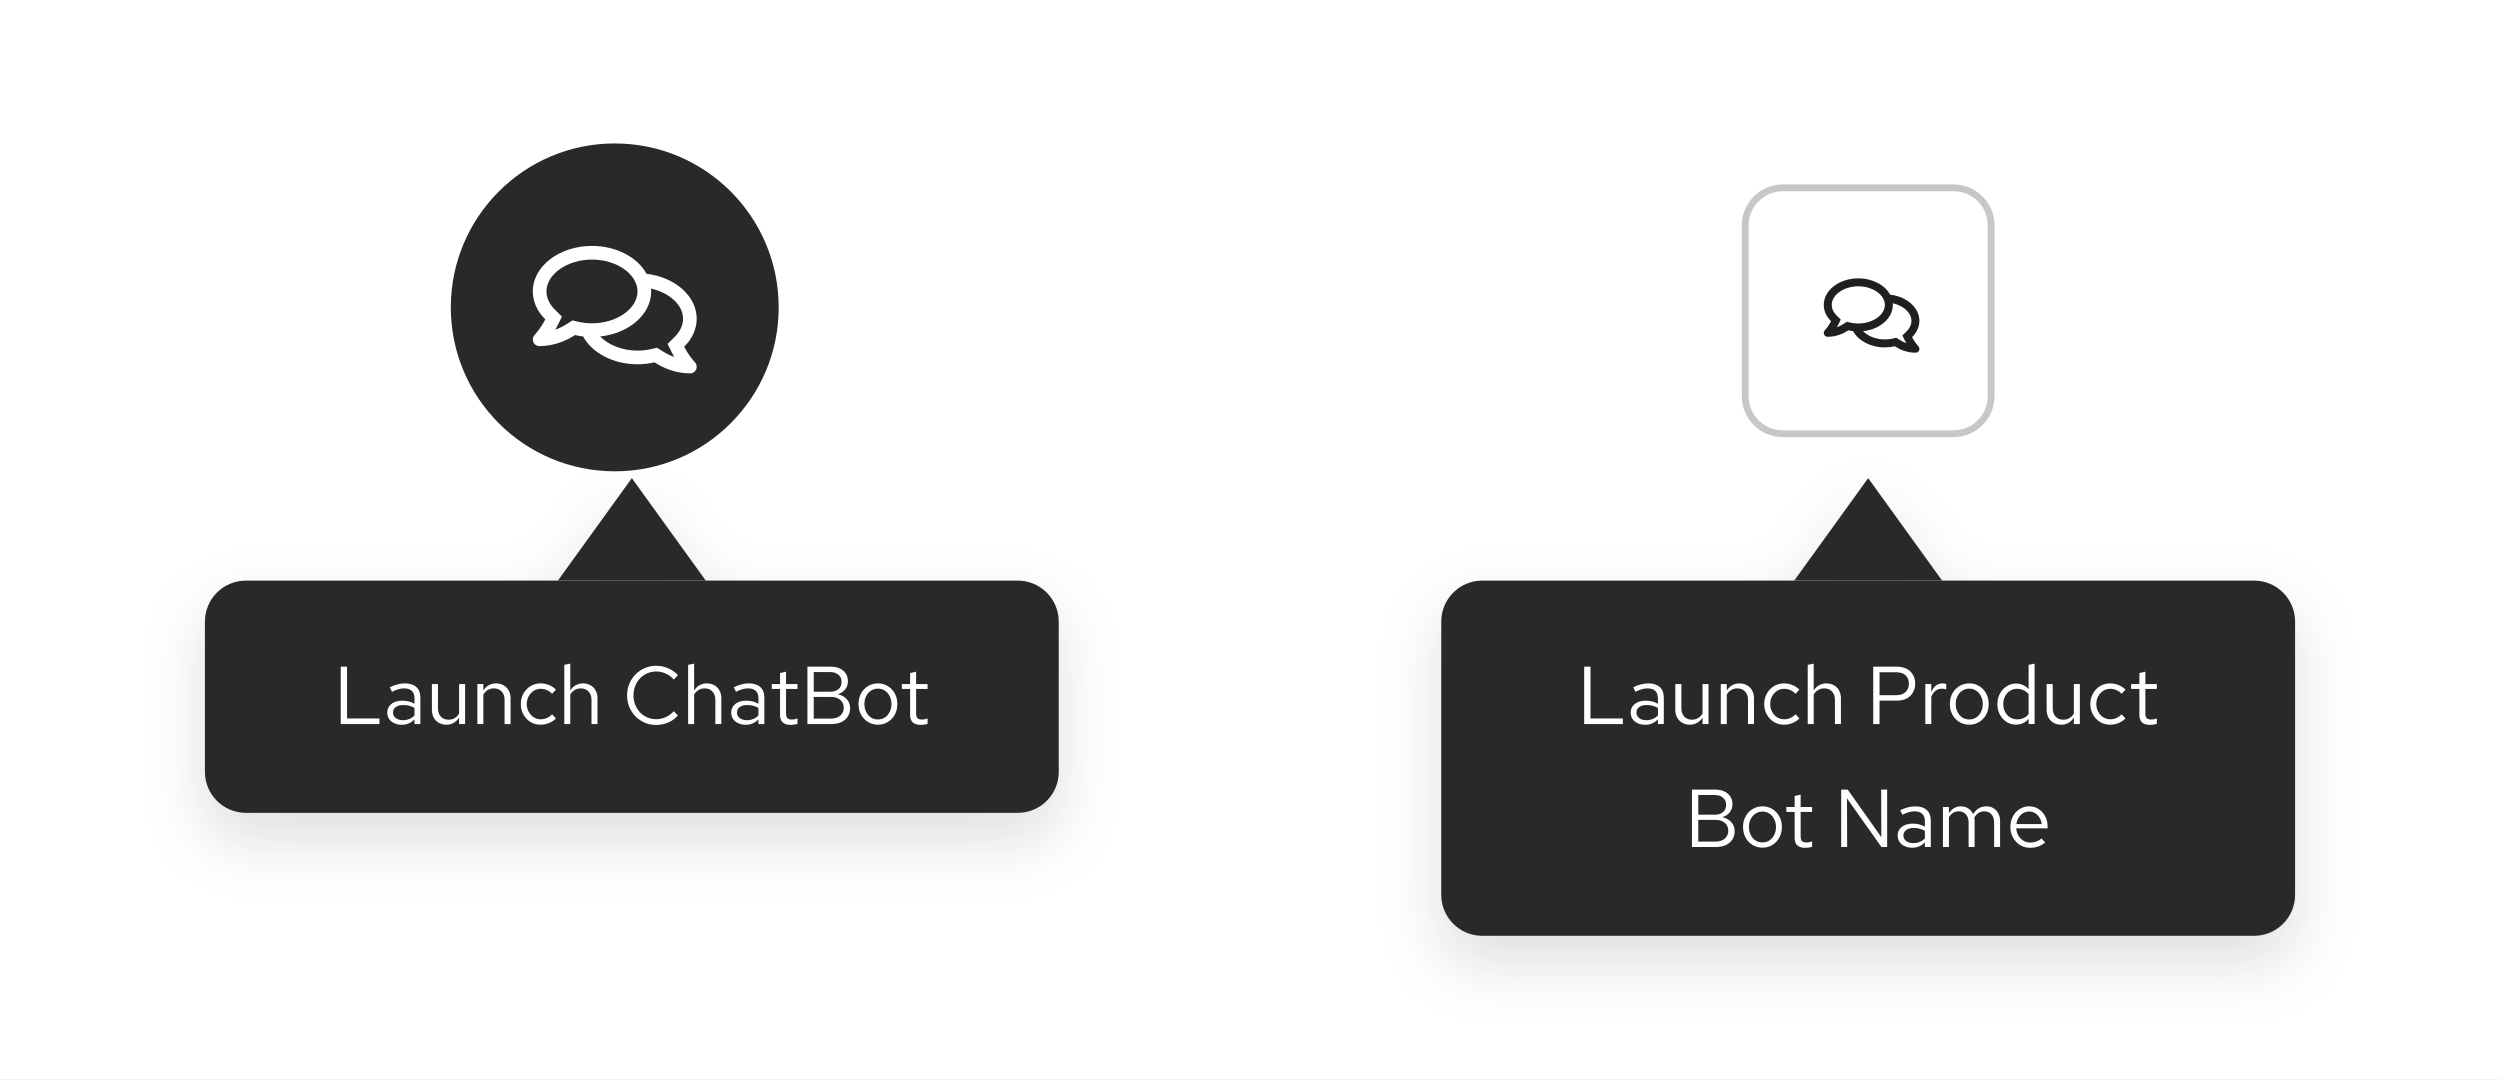
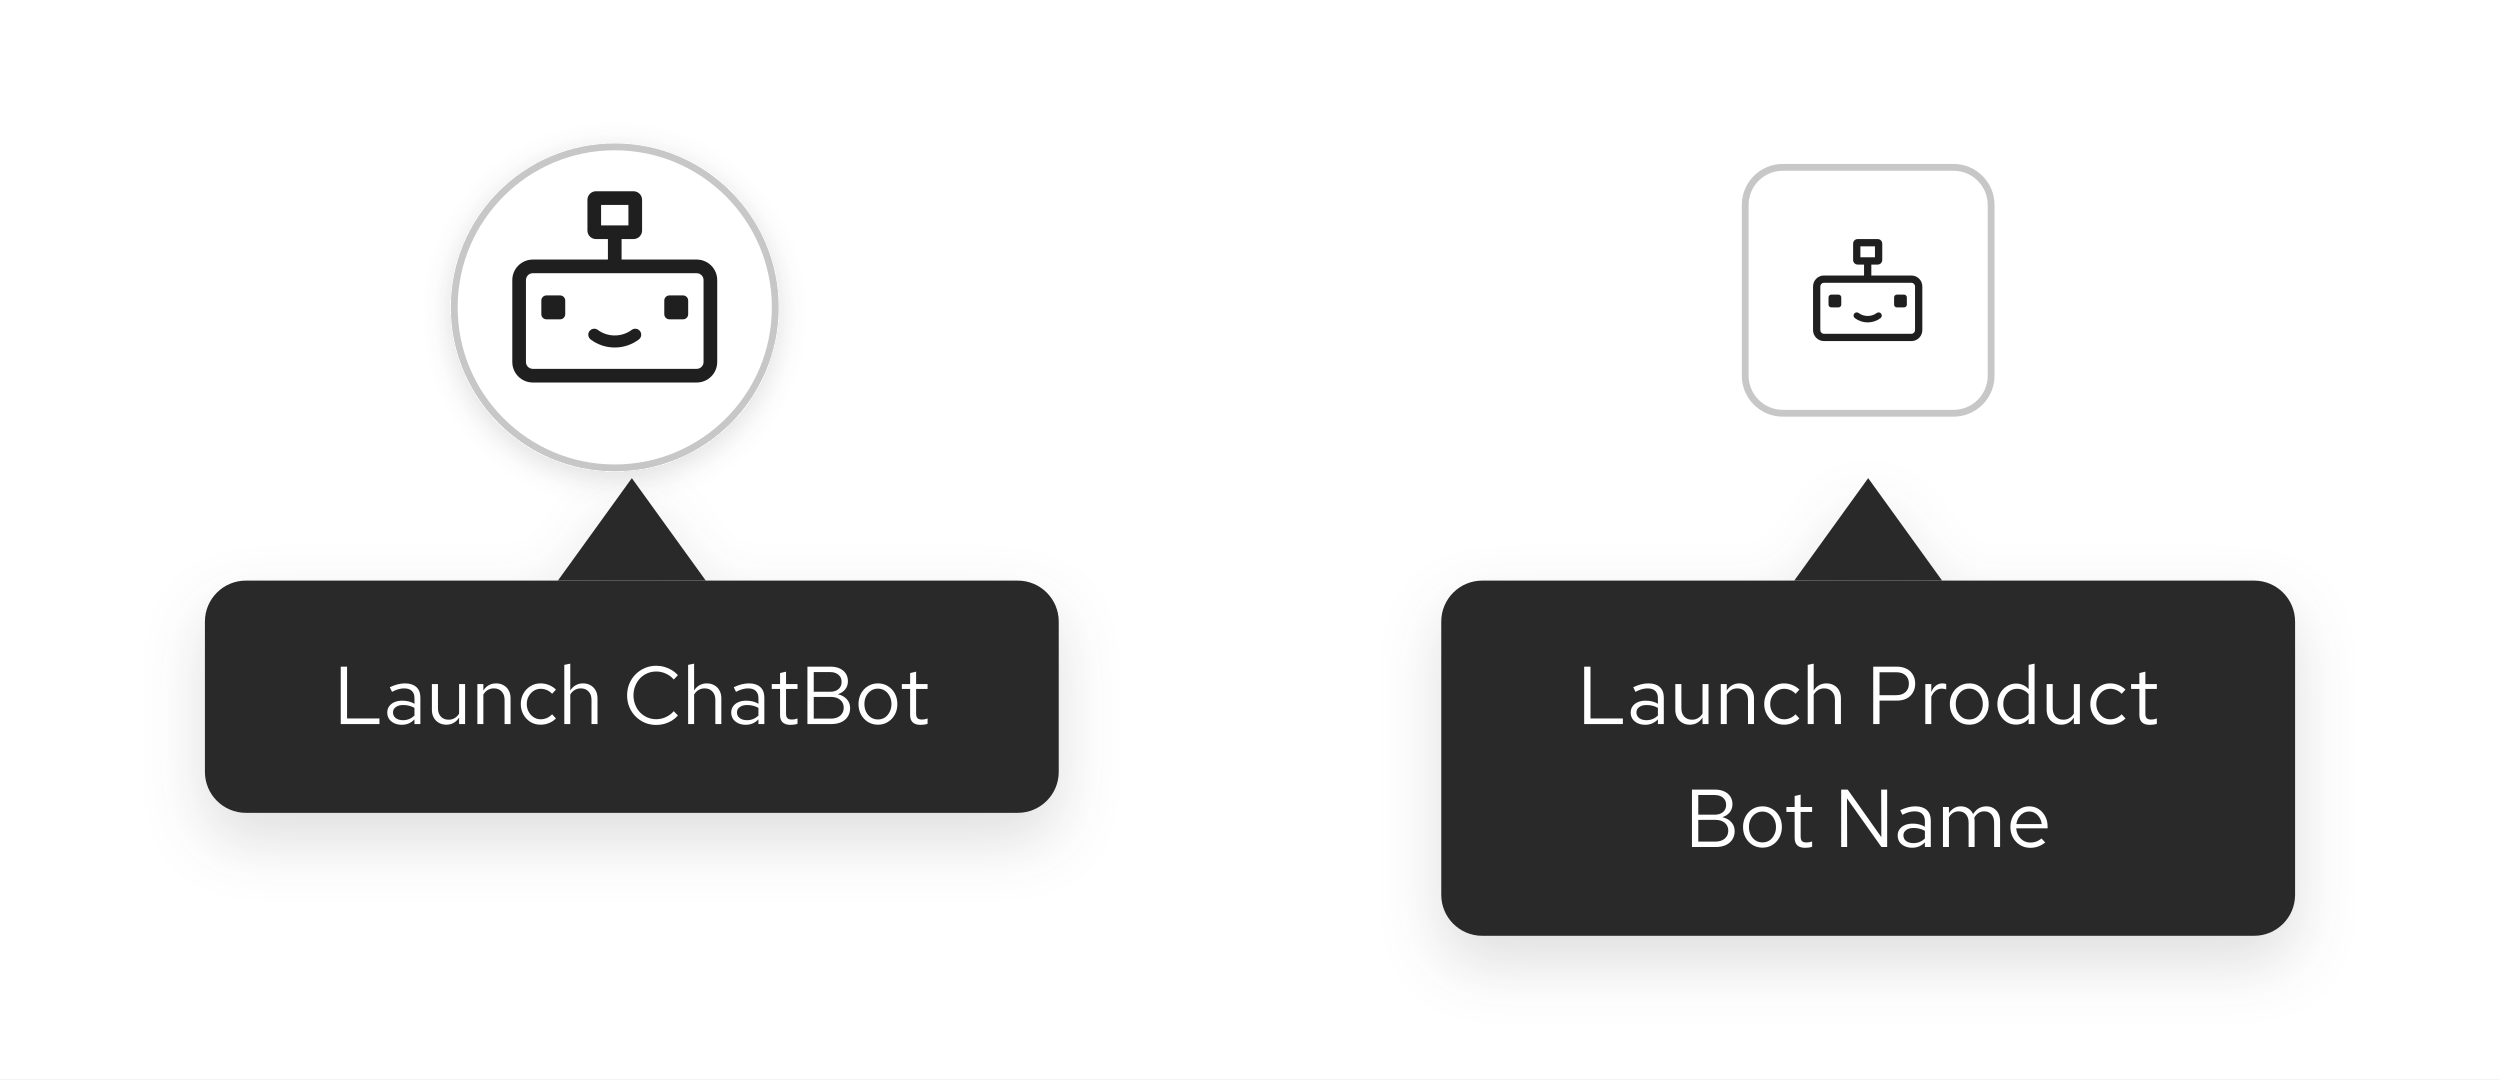
<svg xmlns="http://www.w3.org/2000/svg" width="366" height="158" viewBox="0 0 366 158" fill="none">
  <rect width="366" height="158" fill="white" />
-   <path d="M66 45C66 31.745 76.745 21 90 21V21C103.255 21 114 31.745 114 45V45C114 58.255 103.255 69 90 69V69C76.745 69 66 58.255 66 45V45Z" fill="#292929" />
-   <path fill-rule="evenodd" clip-rule="evenodd" d="M101.039 54.664C101.422 54.664 101.768 54.435 101.922 54.081C102.072 53.727 102.002 53.319 101.739 53.04C101.722 53.027 100.802 52.036 100.164 50.757C101.31 49.627 101.997 48.211 101.997 46.665C101.997 43.333 98.81 40.579 94.657 40.087C93.344 37.687 90.261 36 86.666 36C81.879 36 78 38.983 78 42.666C78 44.207 78.688 45.624 79.833 46.757C79.196 48.036 78.279 49.028 78.263 49.044C78 49.323 77.925 49.732 78.079 50.086C78.229 50.44 78.579 50.669 78.963 50.669C81.192 50.669 82.991 49.828 84.179 49.053C84.562 49.14 84.958 49.207 85.362 49.257C86.67 51.648 89.74 53.331 93.332 53.331C94.198 53.331 95.032 53.231 95.823 53.048C97.01 53.819 98.806 54.664 101.039 54.664ZM81.291 48.265C81.404 48.069 81.516 47.861 81.625 47.649L82.27 46.353L81.237 45.332C80.675 44.774 80 43.862 80 42.666C80 40.137 83.054 38 86.666 38C90.278 38 93.332 40.137 93.332 42.666C93.332 45.195 90.278 47.332 86.666 47.332C85.978 47.332 85.291 47.253 84.624 47.099L83.799 46.911L83.087 47.374C82.5 47.753 81.9 48.053 81.291 48.265ZM98.71 52.261C98.102 52.048 97.502 51.748 96.915 51.369L96.202 50.907L95.373 51.098C94.707 51.252 94.019 51.331 93.332 51.331C91.082 51.331 89.074 50.494 87.862 49.261C92.082 48.811 95.332 46.036 95.332 42.666C95.332 42.524 95.315 42.387 95.302 42.249C97.985 42.853 99.998 44.616 99.998 46.665C99.998 47.861 99.323 48.773 98.76 49.332L97.731 50.348L98.377 51.644C98.485 51.856 98.598 52.065 98.71 52.261Z" fill="white" />
-   <path d="M261 27.5H286C289.038 27.5 291.5 29.962 291.5 33V58C291.5 61.038 289.038 63.5 286 63.5H261C257.962 63.5 255.5 61.038 255.5 58V33C255.5 29.962 257.962 27.5 261 27.5Z" fill="white" />
-   <path d="M261 27.5H286C289.038 27.5 291.5 29.962 291.5 33V58C291.5 61.038 289.038 63.5 286 63.5H261C257.962 63.5 255.5 61.038 255.5 58V33C255.5 29.962 257.962 27.5 261 27.5Z" stroke="#C7C7C7" />
-   <path fill-rule="evenodd" clip-rule="evenodd" d="M280.44 51.638C280.663 51.638 280.865 51.504 280.955 51.297C281.042 51.091 281.001 50.853 280.848 50.69C280.838 50.682 280.301 50.104 279.929 49.358C280.597 48.699 280.998 47.873 280.998 46.971C280.998 45.027 279.139 43.421 276.716 43.134C275.951 41.734 274.152 40.75 272.055 40.75C269.263 40.75 267 42.49 267 44.638C267 45.538 267.401 46.364 268.069 47.025C267.698 47.771 267.163 48.349 267.153 48.359C267 48.522 266.956 48.76 267.046 48.967C267.134 49.173 267.338 49.307 267.562 49.307C268.862 49.307 269.912 48.816 270.604 48.364C270.828 48.415 271.059 48.454 271.294 48.483C272.058 49.878 273.849 50.86 275.944 50.86C276.449 50.86 276.935 50.802 277.397 50.695C278.089 51.144 279.137 51.638 280.44 51.638ZM268.92 47.905C268.986 47.791 269.051 47.669 269.114 47.545L269.491 46.789L268.888 46.194C268.56 45.868 268.167 45.336 268.167 44.638C268.167 43.163 269.948 41.916 272.055 41.916C274.162 41.916 275.944 43.163 275.944 44.638C275.944 46.114 274.162 47.36 272.055 47.36C271.654 47.36 271.253 47.314 270.864 47.224L270.383 47.115L269.967 47.385C269.625 47.606 269.275 47.781 268.92 47.905ZM279.081 50.235C278.726 50.111 278.376 49.936 278.034 49.715L277.618 49.446L277.134 49.557C276.746 49.647 276.345 49.693 275.944 49.693C274.631 49.693 273.46 49.205 272.753 48.486C275.214 48.223 277.11 46.605 277.11 44.638C277.11 44.556 277.1 44.476 277.093 44.395C278.658 44.748 279.832 45.776 279.832 46.971C279.832 47.669 279.438 48.201 279.11 48.527L278.51 49.12L278.887 49.876C278.95 50 279.015 50.121 279.081 50.235Z" fill="#1F1F1F" />
  <g filter="url(#filter0_d_869_67530)">
+     <path d="M90 21.5C102.979 21.5 113.5 32.021 113.5 45C113.5 57.979 102.979 68.5 90 68.5C77.021 68.5 66.5 57.979 66.5 45C66.5 32.021 77.021 21.5 90 21.5Z" fill="white" stroke="#C7C7C7" />
+     <g clip-path="url(#clip0_869_67530)">
+       <path d="M102 38H91V35H92.75C93.439 35 94 34.44 94 33.75V29.25C94 28.561 93.439 28 92.75 28H87.25C86.561 28 86 28.561 86 29.25V33.75C86 34.44 86.561 35 87.25 35H89V38H78C76.346 38 75 39.346 75 41V53C75 54.654 76.346 56 78 56H102C103.654 56 105 54.654 105 53V41C105 39.346 103.654 38 102 38ZM88 30H92V33H88V30ZM103 53C103 53.552 102.552 54 102 54H78C77.449 54 77 53.552 77 53V41C77 40.449 77.449 40 78 40H102C102.552 40 103 40.449 103 41V53ZM82.75 44V46C82.75 46.414 82.414 46.75 82 46.75H80C79.586 46.75 79.25 46.414 79.25 46V44C79.25 43.586 79.586 43.25 80 43.25H82C82.414 43.25 82.75 43.586 82.75 44ZM100.75 44V46C100.75 46.414 100.414 46.75 100 46.75H98C97.586 46.75 97.25 46.414 97.25 46V44C97.25 43.586 97.586 43.25 98 43.25H100C100.414 43.25 100.75 43.586 100.75 44ZM93.699 48.475C93.99 48.861 93.912 49.409 93.525 49.699C92.502 50.469 91.283 50.875 90 50.875C88.717 50.875 87.498 50.469 86.474 49.699C86.087 49.409 86.01 48.861 86.3 48.475C86.59 48.087 87.14 48.009 87.525 48.301C88.961 49.379 91.037 49.379 92.475 48.301C92.861 48.008 93.41 48.088 93.699 48.475Z" fill="#1F1F1F" />
+     </g>
+   </g>
+   <g filter="url(#filter1_d_869_67530)">
    <path d="M92.5 70L103.325 85H81.675L92.5 70Z" fill="#292929" />
    <path d="M30 91C30 87.686 32.686 85 36 85H149C152.314 85 155 87.686 155 91V113C155 116.314 152.314 119 149 119H36C32.686 119 30 116.314 30 113V91Z" fill="#292929" />
    <path d="M49.886 106V97.6H50.81V105.184H55.55V106H49.886ZM58.819 106.108C58.403 106.108 58.035 106.032 57.715 105.88C57.395 105.728 57.143 105.52 56.959 105.256C56.783 104.984 56.695 104.672 56.695 104.32C56.695 103.968 56.787 103.664 56.971 103.408C57.155 103.144 57.411 102.94 57.739 102.796C58.067 102.652 58.451 102.58 58.891 102.58C59.227 102.58 59.543 102.616 59.839 102.688C60.143 102.76 60.423 102.876 60.679 103.036V102.232C60.679 101.752 60.551 101.392 60.295 101.152C60.039 100.904 59.663 100.78 59.167 100.78C58.895 100.78 58.615 100.82 58.327 100.9C58.047 100.98 57.735 101.108 57.391 101.284L57.067 100.612C57.851 100.236 58.587 100.048 59.275 100.048C60.003 100.048 60.563 100.228 60.955 100.588C61.347 100.94 61.543 101.448 61.543 102.112V106H60.679V105.316C60.423 105.58 60.139 105.78 59.827 105.916C59.515 106.044 59.179 106.108 58.819 106.108ZM57.535 104.296C57.535 104.64 57.667 104.916 57.931 105.124C58.203 105.332 58.559 105.436 58.999 105.436C59.327 105.436 59.627 105.38 59.899 105.268C60.179 105.156 60.439 104.988 60.679 104.764V103.636C60.431 103.492 60.175 103.388 59.911 103.324C59.647 103.252 59.351 103.216 59.023 103.216C58.575 103.216 58.215 103.316 57.943 103.516C57.671 103.708 57.535 103.968 57.535 104.296ZM65.353 106.096C64.937 106.096 64.569 106.004 64.249 105.82C63.929 105.636 63.677 105.38 63.493 105.052C63.317 104.724 63.229 104.348 63.229 103.924V100.144H64.117V103.672C64.117 104.192 64.257 104.604 64.537 104.908C64.817 105.212 65.197 105.364 65.677 105.364C66.005 105.364 66.297 105.288 66.553 105.136C66.817 104.984 67.037 104.764 67.213 104.476V100.144H68.089V106H67.213V105.052C66.989 105.396 66.721 105.656 66.409 105.832C66.105 106.008 65.753 106.096 65.353 106.096ZM69.886 106V100.144H70.762V101.092C70.986 100.74 71.254 100.48 71.566 100.312C71.878 100.136 72.23 100.048 72.622 100.048C73.046 100.048 73.414 100.14 73.726 100.324C74.046 100.5 74.294 100.752 74.47 101.08C74.654 101.4 74.746 101.776 74.746 102.208V106H73.87V102.46C73.87 101.94 73.726 101.532 73.438 101.236C73.158 100.932 72.778 100.78 72.298 100.78C71.978 100.78 71.686 100.856 71.422 101.008C71.158 101.16 70.938 101.384 70.762 101.68V106H69.886ZM79.135 106.096C78.591 106.096 78.099 105.964 77.659 105.7C77.227 105.428 76.883 105.064 76.627 104.608C76.371 104.144 76.243 103.632 76.243 103.072C76.243 102.504 76.371 101.992 76.627 101.536C76.883 101.08 77.227 100.72 77.659 100.456C78.099 100.184 78.591 100.048 79.135 100.048C79.567 100.048 79.979 100.128 80.371 100.288C80.763 100.448 81.103 100.672 81.391 100.96L80.827 101.572C80.619 101.34 80.367 101.16 80.071 101.032C79.775 100.904 79.475 100.84 79.171 100.84C78.787 100.84 78.439 100.94 78.127 101.14C77.823 101.34 77.579 101.608 77.395 101.944C77.211 102.28 77.119 102.656 77.119 103.072C77.119 103.488 77.211 103.864 77.395 104.2C77.579 104.536 77.823 104.804 78.127 105.004C78.439 105.204 78.787 105.304 79.171 105.304C79.475 105.304 79.775 105.24 80.071 105.112C80.367 104.976 80.619 104.796 80.827 104.572L81.391 105.184C81.103 105.472 80.763 105.696 80.371 105.856C79.979 106.016 79.567 106.096 79.135 106.096ZM82.613 106V97.336L83.489 97.156V101.092C83.713 100.74 83.981 100.48 84.293 100.312C84.605 100.136 84.957 100.048 85.349 100.048C85.773 100.048 86.141 100.14 86.453 100.324C86.773 100.5 87.021 100.752 87.197 101.08C87.381 101.4 87.473 101.776 87.473 102.208V106H86.597V102.46C86.597 101.94 86.453 101.532 86.165 101.236C85.885 100.932 85.505 100.78 85.025 100.78C84.705 100.78 84.413 100.856 84.149 101.008C83.885 101.16 83.665 101.384 83.489 101.68V106H82.613ZM96.079 106.132C95.479 106.132 94.919 106.024 94.399 105.808C93.887 105.584 93.435 105.276 93.043 104.884C92.651 104.484 92.347 104.024 92.131 103.504C91.915 102.976 91.807 102.408 91.807 101.8C91.807 101.192 91.915 100.628 92.131 100.108C92.347 99.58 92.651 99.12 93.043 98.728C93.435 98.328 93.887 98.02 94.399 97.804C94.919 97.58 95.479 97.468 96.079 97.468C96.495 97.468 96.891 97.524 97.267 97.636C97.651 97.74 98.011 97.896 98.347 98.104C98.683 98.304 98.983 98.552 99.247 98.848L98.635 99.484C98.323 99.108 97.939 98.82 97.483 98.62C97.035 98.412 96.567 98.308 96.079 98.308C95.607 98.308 95.167 98.396 94.759 98.572C94.351 98.748 93.995 98.996 93.691 99.316C93.395 99.636 93.163 100.008 92.995 100.432C92.827 100.848 92.743 101.304 92.743 101.8C92.743 102.288 92.827 102.744 92.995 103.168C93.163 103.592 93.395 103.964 93.691 104.284C93.995 104.604 94.351 104.852 94.759 105.028C95.167 105.204 95.607 105.292 96.079 105.292C96.567 105.292 97.035 105.188 97.483 104.98C97.939 104.772 98.323 104.484 98.635 104.116L99.247 104.752C98.983 105.048 98.683 105.3 98.347 105.508C98.011 105.708 97.651 105.864 97.267 105.976C96.891 106.08 96.495 106.132 96.079 106.132ZM100.742 106V97.336L101.618 97.156V101.092C101.842 100.74 102.11 100.48 102.422 100.312C102.734 100.136 103.086 100.048 103.478 100.048C103.902 100.048 104.27 100.14 104.582 100.324C104.902 100.5 105.15 100.752 105.326 101.08C105.51 101.4 105.602 101.776 105.602 102.208V106H104.726V102.46C104.726 101.94 104.582 101.532 104.294 101.236C104.014 100.932 103.634 100.78 103.154 100.78C102.834 100.78 102.542 100.856 102.278 101.008C102.014 101.16 101.794 101.384 101.618 101.68V106H100.742ZM109.175 106.108C108.759 106.108 108.391 106.032 108.071 105.88C107.751 105.728 107.499 105.52 107.315 105.256C107.139 104.984 107.051 104.672 107.051 104.32C107.051 103.968 107.143 103.664 107.327 103.408C107.511 103.144 107.767 102.94 108.095 102.796C108.423 102.652 108.807 102.58 109.247 102.58C109.583 102.58 109.899 102.616 110.195 102.688C110.499 102.76 110.779 102.876 111.035 103.036V102.232C111.035 101.752 110.907 101.392 110.651 101.152C110.395 100.904 110.019 100.78 109.523 100.78C109.251 100.78 108.971 100.82 108.683 100.9C108.403 100.98 108.091 101.108 107.747 101.284L107.423 100.612C108.207 100.236 108.943 100.048 109.631 100.048C110.359 100.048 110.919 100.228 111.311 100.588C111.703 100.94 111.899 101.448 111.899 102.112V106H111.035V105.316C110.779 105.58 110.495 105.78 110.183 105.916C109.871 106.044 109.535 106.108 109.175 106.108ZM107.891 104.296C107.891 104.64 108.023 104.916 108.287 105.124C108.559 105.332 108.915 105.436 109.355 105.436C109.683 105.436 109.983 105.38 110.255 105.268C110.535 105.156 110.795 104.988 111.035 104.764V103.636C110.787 103.492 110.531 103.388 110.267 103.324C110.003 103.252 109.707 103.216 109.379 103.216C108.931 103.216 108.571 103.316 108.299 103.516C108.027 103.708 107.891 103.968 107.891 104.296ZM115.736 106.12C115.232 106.12 114.848 106 114.584 105.76C114.328 105.512 114.2 105.156 114.2 104.692V100.864H112.988V100.144H114.2V98.536L115.076 98.332V100.144H116.756V100.864H115.076V104.464C115.076 104.776 115.14 105 115.268 105.136C115.404 105.272 115.624 105.34 115.928 105.34C116.08 105.34 116.216 105.328 116.336 105.304C116.456 105.28 116.596 105.24 116.756 105.184V105.964C116.596 106.02 116.428 106.06 116.252 106.084C116.076 106.108 115.904 106.12 115.736 106.12ZM118.207 106V97.6H121.603C122.115 97.6 122.559 97.688 122.935 97.864C123.319 98.04 123.615 98.288 123.823 98.608C124.031 98.928 124.135 99.304 124.135 99.736C124.135 100.2 123.999 100.6 123.727 100.936C123.463 101.264 123.103 101.496 122.647 101.632C123.207 101.76 123.647 102.004 123.967 102.364C124.295 102.716 124.459 103.152 124.459 103.672C124.459 104.136 124.347 104.544 124.123 104.896C123.899 105.248 123.583 105.52 123.175 105.712C122.767 105.904 122.287 106 121.735 106H118.207ZM119.131 101.272H121.531C122.043 101.272 122.451 101.144 122.755 100.888C123.059 100.624 123.211 100.272 123.211 99.832C123.211 99.392 123.059 99.044 122.755 98.788C122.451 98.524 122.043 98.392 121.531 98.392H119.131V101.272ZM119.131 105.208H121.639C122.207 105.208 122.663 105.064 123.007 104.776C123.351 104.48 123.523 104.092 123.523 103.612C123.523 103.132 123.351 102.748 123.007 102.46C122.671 102.172 122.215 102.028 121.639 102.028H119.131V105.208ZM128.541 106.096C127.997 106.096 127.509 105.964 127.077 105.7C126.645 105.436 126.305 105.076 126.057 104.62C125.809 104.164 125.685 103.648 125.685 103.072C125.685 102.496 125.809 101.98 126.057 101.524C126.305 101.068 126.645 100.708 127.077 100.444C127.509 100.18 127.997 100.048 128.541 100.048C129.077 100.048 129.557 100.18 129.981 100.444C130.413 100.708 130.753 101.068 131.001 101.524C131.249 101.98 131.373 102.496 131.373 103.072C131.373 103.648 131.249 104.164 131.001 104.62C130.753 105.076 130.413 105.436 129.981 105.7C129.557 105.964 129.077 106.096 128.541 106.096ZM128.529 105.328C128.913 105.328 129.253 105.232 129.549 105.04C129.845 104.84 130.077 104.568 130.245 104.224C130.421 103.88 130.509 103.496 130.509 103.072C130.509 102.64 130.421 102.256 130.245 101.92C130.077 101.576 129.845 101.308 129.549 101.116C129.253 100.916 128.913 100.816 128.529 100.816C128.145 100.816 127.805 100.916 127.509 101.116C127.213 101.308 126.977 101.576 126.801 101.92C126.633 102.256 126.549 102.64 126.549 103.072C126.549 103.496 126.633 103.88 126.801 104.224C126.977 104.568 127.213 104.84 127.509 105.04C127.805 105.232 128.145 105.328 128.529 105.328ZM134.778 106.12C134.274 106.12 133.89 106 133.626 105.76C133.37 105.512 133.242 105.156 133.242 104.692V100.864H132.03V100.144H133.242V98.536L134.118 98.332V100.144H135.798V100.864H134.118V104.464C134.118 104.776 134.182 105 134.31 105.136C134.446 105.272 134.666 105.34 134.97 105.34C135.122 105.34 135.258 105.328 135.378 105.304C135.498 105.28 135.638 105.24 135.798 105.184V105.964C135.638 106.02 135.47 106.06 135.294 106.084C135.118 106.108 134.946 106.12 134.778 106.12Z" fill="white" />
  </g>
-   <g filter="url(#filter1_d_869_67530)">
+   <g filter="url(#filter2_d_869_67530)">
    <path d="M273.5 70L284.325 85H262.675L273.5 70Z" fill="#292929" />
    <path d="M211 91C211 87.686 213.686 85 217 85H330C333.314 85 336 87.686 336 91V131C336 134.314 333.314 137 330 137H217C213.686 137 211 134.314 211 131V91Z" fill="#292929" />
    <path d="M231.923 106V97.6H232.847V105.184H237.587V106H231.923ZM240.857 106.108C240.441 106.108 240.073 106.032 239.753 105.88C239.433 105.728 239.181 105.52 238.997 105.256C238.821 104.984 238.733 104.672 238.733 104.32C238.733 103.968 238.825 103.664 239.009 103.408C239.193 103.144 239.449 102.94 239.777 102.796C240.105 102.652 240.489 102.58 240.929 102.58C241.265 102.58 241.581 102.616 241.877 102.688C242.181 102.76 242.461 102.876 242.717 103.036V102.232C242.717 101.752 242.589 101.392 242.333 101.152C242.077 100.904 241.701 100.78 241.205 100.78C240.933 100.78 240.653 100.82 240.365 100.9C240.085 100.98 239.773 101.108 239.429 101.284L239.105 100.612C239.889 100.236 240.625 100.048 241.313 100.048C242.041 100.048 242.601 100.228 242.993 100.588C243.385 100.94 243.581 101.448 243.581 102.112V106H242.717V105.316C242.461 105.58 242.177 105.78 241.865 105.916C241.553 106.044 241.217 106.108 240.857 106.108ZM239.573 104.296C239.573 104.64 239.705 104.916 239.969 105.124C240.241 105.332 240.597 105.436 241.037 105.436C241.365 105.436 241.665 105.38 241.937 105.268C242.217 105.156 242.477 104.988 242.717 104.764V103.636C242.469 103.492 242.213 103.388 241.949 103.324C241.685 103.252 241.389 103.216 241.061 103.216C240.613 103.216 240.253 103.316 239.981 103.516C239.709 103.708 239.573 103.968 239.573 104.296ZM247.39 106.096C246.974 106.096 246.606 106.004 246.286 105.82C245.966 105.636 245.714 105.38 245.53 105.052C245.354 104.724 245.266 104.348 245.266 103.924V100.144H246.154V103.672C246.154 104.192 246.294 104.604 246.574 104.908C246.854 105.212 247.234 105.364 247.714 105.364C248.042 105.364 248.334 105.288 248.59 105.136C248.854 104.984 249.074 104.764 249.25 104.476V100.144H250.126V106H249.25V105.052C249.026 105.396 248.758 105.656 248.446 105.832C248.142 106.008 247.79 106.096 247.39 106.096ZM251.923 106V100.144H252.799V101.092C253.023 100.74 253.291 100.48 253.603 100.312C253.915 100.136 254.267 100.048 254.659 100.048C255.083 100.048 255.451 100.14 255.763 100.324C256.083 100.5 256.331 100.752 256.507 101.08C256.691 101.4 256.783 101.776 256.783 102.208V106H255.907V102.46C255.907 101.94 255.763 101.532 255.475 101.236C255.195 100.932 254.815 100.78 254.335 100.78C254.015 100.78 253.723 100.856 253.459 101.008C253.195 101.16 252.975 101.384 252.799 101.68V106H251.923ZM261.173 106.096C260.629 106.096 260.137 105.964 259.697 105.7C259.265 105.428 258.921 105.064 258.665 104.608C258.409 104.144 258.281 103.632 258.281 103.072C258.281 102.504 258.409 101.992 258.665 101.536C258.921 101.08 259.265 100.72 259.697 100.456C260.137 100.184 260.629 100.048 261.173 100.048C261.605 100.048 262.017 100.128 262.409 100.288C262.801 100.448 263.141 100.672 263.429 100.96L262.865 101.572C262.657 101.34 262.405 101.16 262.109 101.032C261.813 100.904 261.513 100.84 261.209 100.84C260.825 100.84 260.477 100.94 260.165 101.14C259.861 101.34 259.617 101.608 259.433 101.944C259.249 102.28 259.157 102.656 259.157 103.072C259.157 103.488 259.249 103.864 259.433 104.2C259.617 104.536 259.861 104.804 260.165 105.004C260.477 105.204 260.825 105.304 261.209 105.304C261.513 105.304 261.813 105.24 262.109 105.112C262.405 104.976 262.657 104.796 262.865 104.572L263.429 105.184C263.141 105.472 262.801 105.696 262.409 105.856C262.017 106.016 261.605 106.096 261.173 106.096ZM264.65 106V97.336L265.526 97.156V101.092C265.75 100.74 266.018 100.48 266.33 100.312C266.642 100.136 266.994 100.048 267.386 100.048C267.81 100.048 268.178 100.14 268.49 100.324C268.81 100.5 269.058 100.752 269.234 101.08C269.418 101.4 269.51 101.776 269.51 102.208V106H268.634V102.46C268.634 101.94 268.49 101.532 268.202 101.236C267.922 100.932 267.542 100.78 267.062 100.78C266.742 100.78 266.45 100.856 266.186 101.008C265.922 101.16 265.702 101.384 265.526 101.68V106H264.65ZM274.24 106V97.6H277.708C278.252 97.6 278.724 97.704 279.124 97.912C279.524 98.112 279.832 98.4 280.048 98.776C280.272 99.144 280.384 99.58 280.384 100.084C280.384 100.58 280.272 101.016 280.048 101.392C279.832 101.768 279.524 102.06 279.124 102.268C278.724 102.468 278.252 102.568 277.708 102.568H275.164V106H274.24ZM275.164 101.776H277.6C278.184 101.776 278.64 101.624 278.968 101.32C279.296 101.016 279.46 100.604 279.46 100.084C279.46 99.564 279.296 99.156 278.968 98.86C278.64 98.564 278.184 98.416 277.6 98.416H275.164V101.776ZM281.865 106V100.144H282.741V101.344C282.893 100.936 283.109 100.62 283.389 100.396C283.677 100.164 284.005 100.048 284.373 100.048C284.477 100.048 284.573 100.056 284.661 100.072C284.749 100.08 284.837 100.1 284.925 100.132V100.924C284.829 100.892 284.725 100.868 284.613 100.852C284.509 100.828 284.409 100.816 284.313 100.816C283.953 100.816 283.637 100.92 283.365 101.128C283.101 101.336 282.893 101.628 282.741 102.004V106H281.865ZM288.312 106.096C287.768 106.096 287.28 105.964 286.848 105.7C286.416 105.436 286.076 105.076 285.828 104.62C285.58 104.164 285.456 103.648 285.456 103.072C285.456 102.496 285.58 101.98 285.828 101.524C286.076 101.068 286.416 100.708 286.848 100.444C287.28 100.18 287.768 100.048 288.312 100.048C288.848 100.048 289.328 100.18 289.752 100.444C290.184 100.708 290.524 101.068 290.772 101.524C291.02 101.98 291.144 102.496 291.144 103.072C291.144 103.648 291.02 104.164 290.772 104.62C290.524 105.076 290.184 105.436 289.752 105.7C289.328 105.964 288.848 106.096 288.312 106.096ZM288.3 105.328C288.684 105.328 289.024 105.232 289.32 105.04C289.616 104.84 289.848 104.568 290.016 104.224C290.192 103.88 290.28 103.496 290.28 103.072C290.28 102.64 290.192 102.256 290.016 101.92C289.848 101.576 289.616 101.308 289.32 101.116C289.024 100.916 288.684 100.816 288.3 100.816C287.916 100.816 287.576 100.916 287.28 101.116C286.984 101.308 286.748 101.576 286.572 101.92C286.404 102.256 286.32 102.64 286.32 103.072C286.32 103.496 286.404 103.88 286.572 104.224C286.748 104.568 286.984 104.84 287.28 105.04C287.576 105.232 287.916 105.328 288.3 105.328ZM295.117 106.084C294.613 106.084 294.157 105.952 293.749 105.688C293.341 105.416 293.017 105.056 292.777 104.608C292.537 104.152 292.417 103.644 292.417 103.084C292.417 102.516 292.537 102.008 292.777 101.56C293.025 101.104 293.357 100.744 293.773 100.48C294.189 100.208 294.653 100.072 295.165 100.072C295.525 100.072 295.861 100.144 296.173 100.288C296.485 100.424 296.757 100.624 296.989 100.888V97.336L297.865 97.156V106H296.989V105.22C296.765 105.5 296.493 105.716 296.173 105.868C295.853 106.012 295.501 106.084 295.117 106.084ZM295.333 105.316C295.677 105.316 295.993 105.248 296.281 105.112C296.569 104.976 296.805 104.784 296.989 104.536V101.632C296.797 101.384 296.553 101.192 296.257 101.056C295.969 100.912 295.661 100.84 295.333 100.84C294.941 100.84 294.589 100.936 294.277 101.128C293.973 101.32 293.729 101.584 293.545 101.92C293.369 102.256 293.281 102.64 293.281 103.072C293.281 103.496 293.369 103.88 293.545 104.224C293.729 104.56 293.973 104.828 294.277 105.028C294.589 105.22 294.941 105.316 295.333 105.316ZM301.754 106.096C301.338 106.096 300.97 106.004 300.65 105.82C300.33 105.636 300.078 105.38 299.894 105.052C299.718 104.724 299.63 104.348 299.63 103.924V100.144H300.518V103.672C300.518 104.192 300.658 104.604 300.938 104.908C301.218 105.212 301.598 105.364 302.078 105.364C302.406 105.364 302.698 105.288 302.954 105.136C303.218 104.984 303.438 104.764 303.614 104.476V100.144H304.49V106H303.614V105.052C303.39 105.396 303.122 105.656 302.81 105.832C302.506 106.008 302.154 106.096 301.754 106.096ZM308.915 106.096C308.371 106.096 307.879 105.964 307.439 105.7C307.007 105.428 306.663 105.064 306.407 104.608C306.151 104.144 306.023 103.632 306.023 103.072C306.023 102.504 306.151 101.992 306.407 101.536C306.663 101.08 307.007 100.72 307.439 100.456C307.879 100.184 308.371 100.048 308.915 100.048C309.347 100.048 309.759 100.128 310.151 100.288C310.543 100.448 310.883 100.672 311.171 100.96L310.607 101.572C310.399 101.34 310.147 101.16 309.851 101.032C309.555 100.904 309.255 100.84 308.951 100.84C308.567 100.84 308.219 100.94 307.907 101.14C307.603 101.34 307.359 101.608 307.175 101.944C306.991 102.28 306.899 102.656 306.899 103.072C306.899 103.488 306.991 103.864 307.175 104.2C307.359 104.536 307.603 104.804 307.907 105.004C308.219 105.204 308.567 105.304 308.951 105.304C309.255 105.304 309.555 105.24 309.851 105.112C310.147 104.976 310.399 104.796 310.607 104.572L311.171 105.184C310.883 105.472 310.543 105.696 310.151 105.856C309.759 106.016 309.347 106.096 308.915 106.096ZM314.741 106.12C314.237 106.12 313.853 106 313.589 105.76C313.333 105.512 313.205 105.156 313.205 104.692V100.864H311.993V100.144H313.205V98.536L314.081 98.332V100.144H315.761V100.864H314.081V104.464C314.081 104.776 314.145 105 314.273 105.136C314.409 105.272 314.629 105.34 314.933 105.34C315.085 105.34 315.221 105.328 315.341 105.304C315.461 105.28 315.601 105.24 315.761 105.184V105.964C315.601 106.02 315.433 106.06 315.257 106.084C315.081 106.108 314.909 106.12 314.741 106.12ZM247.703 124V115.6H251.099C251.611 115.6 252.055 115.688 252.431 115.864C252.815 116.04 253.111 116.288 253.319 116.608C253.527 116.928 253.631 117.304 253.631 117.736C253.631 118.2 253.495 118.6 253.223 118.936C252.959 119.264 252.599 119.496 252.143 119.632C252.703 119.76 253.143 120.004 253.463 120.364C253.791 120.716 253.955 121.152 253.955 121.672C253.955 122.136 253.843 122.544 253.619 122.896C253.395 123.248 253.079 123.52 252.671 123.712C252.263 123.904 251.783 124 251.231 124H247.703ZM248.627 119.272H251.027C251.539 119.272 251.947 119.144 252.251 118.888C252.555 118.624 252.707 118.272 252.707 117.832C252.707 117.392 252.555 117.044 252.251 116.788C251.947 116.524 251.539 116.392 251.027 116.392H248.627V119.272ZM248.627 123.208H251.135C251.703 123.208 252.159 123.064 252.503 122.776C252.847 122.48 253.019 122.092 253.019 121.612C253.019 121.132 252.847 120.748 252.503 120.46C252.167 120.172 251.711 120.028 251.135 120.028H248.627V123.208ZM258.037 124.096C257.493 124.096 257.005 123.964 256.573 123.7C256.141 123.436 255.801 123.076 255.553 122.62C255.305 122.164 255.181 121.648 255.181 121.072C255.181 120.496 255.305 119.98 255.553 119.524C255.801 119.068 256.141 118.708 256.573 118.444C257.005 118.18 257.493 118.048 258.037 118.048C258.573 118.048 259.053 118.18 259.477 118.444C259.909 118.708 260.249 119.068 260.497 119.524C260.745 119.98 260.869 120.496 260.869 121.072C260.869 121.648 260.745 122.164 260.497 122.62C260.249 123.076 259.909 123.436 259.477 123.7C259.053 123.964 258.573 124.096 258.037 124.096ZM258.025 123.328C258.409 123.328 258.749 123.232 259.045 123.04C259.341 122.84 259.573 122.568 259.741 122.224C259.917 121.88 260.005 121.496 260.005 121.072C260.005 120.64 259.917 120.256 259.741 119.92C259.573 119.576 259.341 119.308 259.045 119.116C258.749 118.916 258.409 118.816 258.025 118.816C257.641 118.816 257.301 118.916 257.005 119.116C256.709 119.308 256.473 119.576 256.297 119.92C256.129 120.256 256.045 120.64 256.045 121.072C256.045 121.496 256.129 121.88 256.297 122.224C256.473 122.568 256.709 122.84 257.005 123.04C257.301 123.232 257.641 123.328 258.025 123.328ZM264.275 124.12C263.771 124.12 263.387 124 263.123 123.76C262.867 123.512 262.739 123.156 262.739 122.692V118.864H261.527V118.144H262.739V116.536L263.615 116.332V118.144H265.295V118.864H263.615V122.464C263.615 122.776 263.679 123 263.807 123.136C263.943 123.272 264.163 123.34 264.467 123.34C264.619 123.34 264.755 123.328 264.875 123.304C264.995 123.28 265.135 123.24 265.295 123.184V123.964C265.135 124.02 264.967 124.06 264.791 124.084C264.615 124.108 264.443 124.12 264.275 124.12ZM269.547 124V115.6H270.507L275.427 122.56L275.403 115.6H276.279V124H275.439L270.399 116.884L270.423 124H269.547ZM279.944 124.108C279.528 124.108 279.16 124.032 278.84 123.88C278.52 123.728 278.268 123.52 278.084 123.256C277.908 122.984 277.82 122.672 277.82 122.32C277.82 121.968 277.912 121.664 278.096 121.408C278.28 121.144 278.536 120.94 278.864 120.796C279.192 120.652 279.576 120.58 280.016 120.58C280.352 120.58 280.668 120.616 280.964 120.688C281.268 120.76 281.548 120.876 281.804 121.036V120.232C281.804 119.752 281.676 119.392 281.42 119.152C281.164 118.904 280.788 118.78 280.292 118.78C280.02 118.78 279.74 118.82 279.452 118.9C279.172 118.98 278.86 119.108 278.516 119.284L278.192 118.612C278.976 118.236 279.712 118.048 280.4 118.048C281.128 118.048 281.688 118.228 282.08 118.588C282.472 118.94 282.668 119.448 282.668 120.112V124H281.804V123.316C281.548 123.58 281.264 123.78 280.952 123.916C280.64 124.044 280.304 124.108 279.944 124.108ZM278.66 122.296C278.66 122.64 278.792 122.916 279.056 123.124C279.328 123.332 279.684 123.436 280.124 123.436C280.452 123.436 280.752 123.38 281.024 123.268C281.304 123.156 281.564 122.988 281.804 122.764V121.636C281.556 121.492 281.3 121.388 281.036 121.324C280.772 121.252 280.476 121.216 280.148 121.216C279.7 121.216 279.34 121.316 279.068 121.516C278.796 121.708 278.66 121.968 278.66 122.296ZM284.449 124V118.144H285.325V119.056C285.549 118.72 285.805 118.468 286.093 118.3C286.381 118.132 286.705 118.048 287.065 118.048C287.481 118.048 287.845 118.152 288.157 118.36C288.469 118.56 288.705 118.836 288.865 119.188C289.097 118.812 289.373 118.528 289.693 118.336C290.021 118.144 290.397 118.048 290.821 118.048C291.213 118.048 291.557 118.14 291.853 118.324C292.157 118.508 292.393 118.764 292.561 119.092C292.729 119.412 292.813 119.788 292.813 120.22V124H291.937V120.436C291.937 119.924 291.809 119.52 291.553 119.224C291.297 118.928 290.945 118.78 290.497 118.78C290.193 118.78 289.917 118.856 289.669 119.008C289.429 119.16 289.217 119.392 289.033 119.704C289.049 119.784 289.061 119.868 289.069 119.956C289.077 120.044 289.081 120.132 289.081 120.22V124H288.205V120.436C288.205 119.924 288.073 119.52 287.809 119.224C287.553 118.928 287.201 118.78 286.753 118.78C286.153 118.78 285.677 119.068 285.325 119.644V124H284.449ZM297.226 124.12C296.682 124.12 296.19 123.988 295.75 123.724C295.31 123.452 294.962 123.088 294.706 122.632C294.45 122.168 294.322 121.648 294.322 121.072C294.322 120.496 294.442 119.98 294.682 119.524C294.93 119.068 295.262 118.708 295.678 118.444C296.094 118.18 296.558 118.048 297.07 118.048C297.59 118.048 298.05 118.18 298.45 118.444C298.858 118.7 299.178 119.052 299.41 119.5C299.65 119.94 299.77 120.44 299.77 121V121.264H295.174C295.206 121.664 295.314 122.024 295.498 122.344C295.69 122.656 295.938 122.904 296.242 123.088C296.554 123.264 296.894 123.352 297.262 123.352C297.566 123.352 297.858 123.3 298.138 123.196C298.426 123.084 298.67 122.936 298.87 122.752L299.422 123.34C299.086 123.604 298.738 123.8 298.378 123.928C298.018 124.056 297.634 124.12 297.226 124.12ZM295.198 120.64H298.906C298.866 120.288 298.758 119.976 298.582 119.704C298.414 119.424 298.198 119.204 297.934 119.044C297.678 118.884 297.39 118.804 297.07 118.804C296.75 118.804 296.458 118.884 296.194 119.044C295.93 119.196 295.71 119.412 295.534 119.692C295.366 119.964 295.254 120.28 295.198 120.64Z" fill="white" />
  </g>
+   <path d="M261 24.5H286C289.038 24.5 291.5 26.962 291.5 30V55C291.5 58.038 289.038 60.5 286 60.5H261C257.962 60.5 255.5 58.038 255.5 55V30C255.5 26.962 257.962 24.5 261 24.5Z" fill="white" />
+   <path d="M261 24.5H286C289.038 24.5 291.5 26.962 291.5 30V55C291.5 58.038 289.038 60.5 286 60.5H261C257.962 60.5 255.5 58.038 255.5 55V30C255.5 26.962 257.962 24.5 261 24.5Z" stroke="#C7C7C7" />
+   <path d="M274.896 35C275.263 35 275.562 35.299 275.562 35.667V38.066C275.562 38.434 275.263 38.733 274.896 38.733H273.962V40.333H279.828C280.71 40.333 281.429 41.051 281.429 41.934V48.333C281.429 49.215 280.71 49.934 279.828 49.934H267.028C266.146 49.934 265.429 49.215 265.429 48.333V41.934C265.429 41.051 266.146 40.333 267.028 40.333H272.896V38.733H271.962C271.594 38.733 271.295 38.434 271.295 38.066V35.667C271.295 35.299 271.594 35 271.962 35H274.896ZM267.028 41.4C266.734 41.401 266.495 41.64 266.495 41.934V48.333C266.495 48.627 266.734 48.866 267.028 48.866H279.828C280.122 48.866 280.361 48.627 280.361 48.333V41.934C280.361 41.64 280.122 41.4 279.828 41.4H267.028ZM274.748 45.827C274.954 45.671 275.247 45.714 275.401 45.92C275.557 46.126 275.515 46.419 275.309 46.573C274.763 46.983 274.113 47.2 273.429 47.2C272.744 47.2 272.094 46.984 271.548 46.573C271.342 46.419 271.3 46.126 271.455 45.92C271.61 45.713 271.903 45.671 272.108 45.827C272.874 46.402 273.981 46.402 274.748 45.827ZM269.162 43.134C269.383 43.134 269.561 43.312 269.562 43.533V44.6C269.562 44.82 269.383 45 269.162 45H268.095C267.874 45 267.695 44.82 267.695 44.6V43.533C267.695 43.313 267.874 43.134 268.095 43.134H269.162ZM278.762 43.134C278.983 43.134 279.162 43.312 279.162 43.533V44.6C279.162 44.82 278.983 45 278.762 45H277.695C277.474 45 277.295 44.82 277.295 44.6V43.533C277.295 43.312 277.475 43.134 277.695 43.134H278.762ZM272.361 36.066V37.667H274.495V36.066H272.361Z" fill="#1F1F1F" />
  <defs>
-     <filter id="filter0_d_869_67530" x="21" y="65" width="143" height="67" filterUnits="userSpaceOnUse" color-interpolation-filters="sRGB">
+     <filter id="filter0_d_869_67530" x="62" y="18" width="56" height="56" filterUnits="userSpaceOnUse" color-interpolation-filters="sRGB">
+       <feFlood flood-opacity="0" result="BackgroundImageFix" />
+       <feColorMatrix in="SourceAlpha" type="matrix" values="0 0 0 0 0 0 0 0 0 0 0 0 0 0 0 0 0 0 127 0" result="hardAlpha" />
+       <feOffset dy="1" />
+       <feGaussianBlur stdDeviation="2" />
+       <feComposite in2="hardAlpha" operator="out" />
+       <feColorMatrix type="matrix" values="0 0 0 0 0.161 0 0 0 0 0.161 0 0 0 0 0.161 0 0 0 0.15 0" />
+       <feBlend mode="normal" in2="BackgroundImageFix" result="effect1_dropShadow_869_67530" />
+       <feBlend mode="normal" in="SourceGraphic" in2="effect1_dropShadow_869_67530" result="shape" />
+     </filter>
+     <filter id="filter1_d_869_67530" x="21" y="65" width="143" height="67" filterUnits="userSpaceOnUse" color-interpolation-filters="sRGB">
      <feFlood flood-opacity="0" result="BackgroundImageFix" />
      <feColorMatrix in="SourceAlpha" type="matrix" values="0 0 0 0 0 0 0 0 0 0 0 0 0 0 0 0 0 0 127 0" result="hardAlpha" />
      <feOffset dy="4" />
      <feGaussianBlur stdDeviation="4.5" />
      <feColorMatrix type="matrix" values="0 0 0 0 0.161 0 0 0 0 0.161 0 0 0 0 0.161 0 0 0 0.15 0" />
      <feBlend mode="normal" in2="BackgroundImageFix" result="effect1_dropShadow_869_67530" />
      <feBlend mode="normal" in="SourceGraphic" in2="effect1_dropShadow_869_67530" result="shape" />
    </filter>
-     <filter id="filter1_d_869_67530" x="202" y="65" width="143" height="85" filterUnits="userSpaceOnUse" color-interpolation-filters="sRGB">
+     <filter id="filter2_d_869_67530" x="202" y="65" width="143" height="85" filterUnits="userSpaceOnUse" color-interpolation-filters="sRGB">
      <feFlood flood-opacity="0" result="BackgroundImageFix" />
      <feColorMatrix in="SourceAlpha" type="matrix" values="0 0 0 0 0 0 0 0 0 0 0 0 0 0 0 0 0 0 127 0" result="hardAlpha" />
      <feOffset dy="4" />
      <feGaussianBlur stdDeviation="4.5" />
      <feColorMatrix type="matrix" values="0 0 0 0 0.161 0 0 0 0 0.161 0 0 0 0 0.161 0 0 0 0.15 0" />
      <feBlend mode="normal" in2="BackgroundImageFix" result="effect1_dropShadow_869_67530" />
      <feBlend mode="normal" in="SourceGraphic" in2="effect1_dropShadow_869_67530" result="shape" />
    </filter>
+     <clipPath id="clip0_869_67530">
+       <rect width="36" height="36" fill="white" transform="translate(72 21)" />
+     </clipPath>
  </defs>
</svg>
